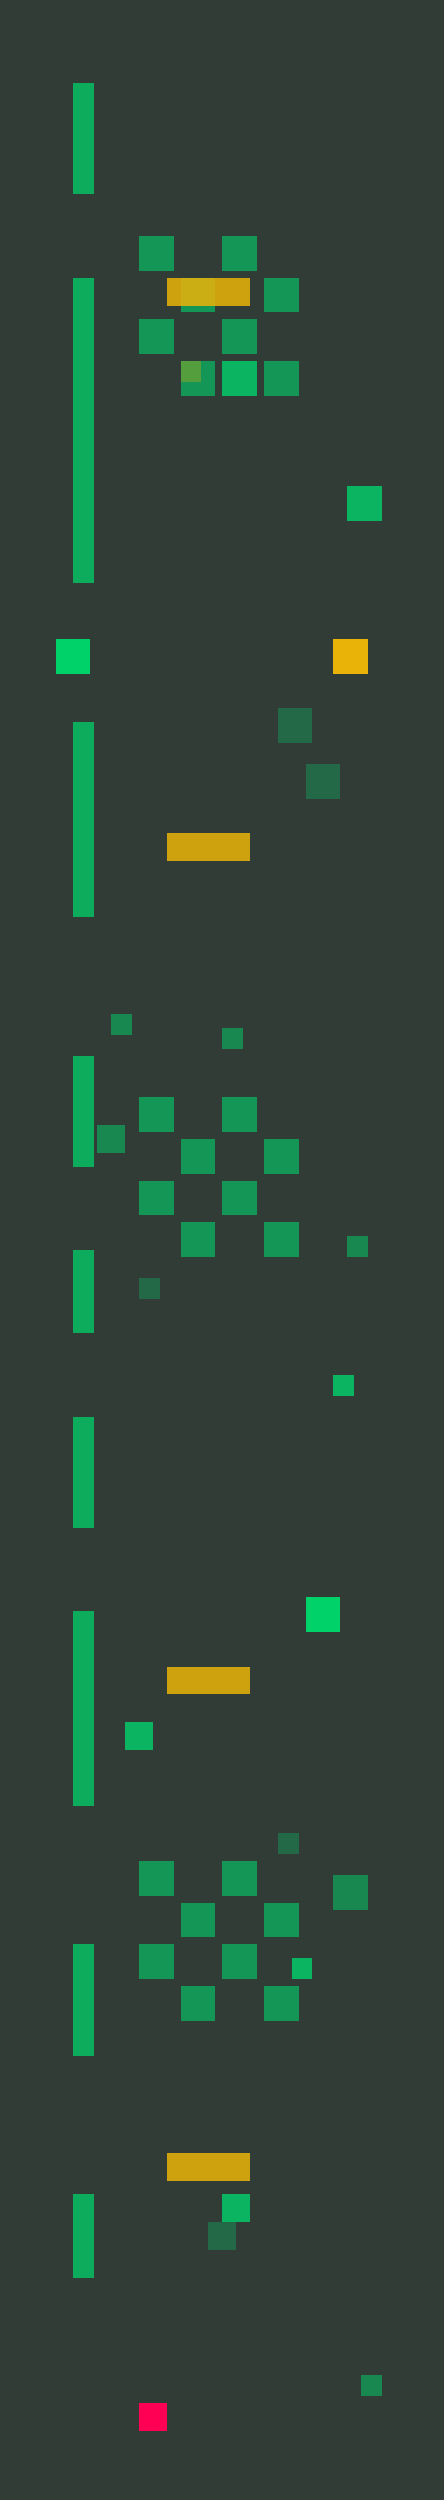
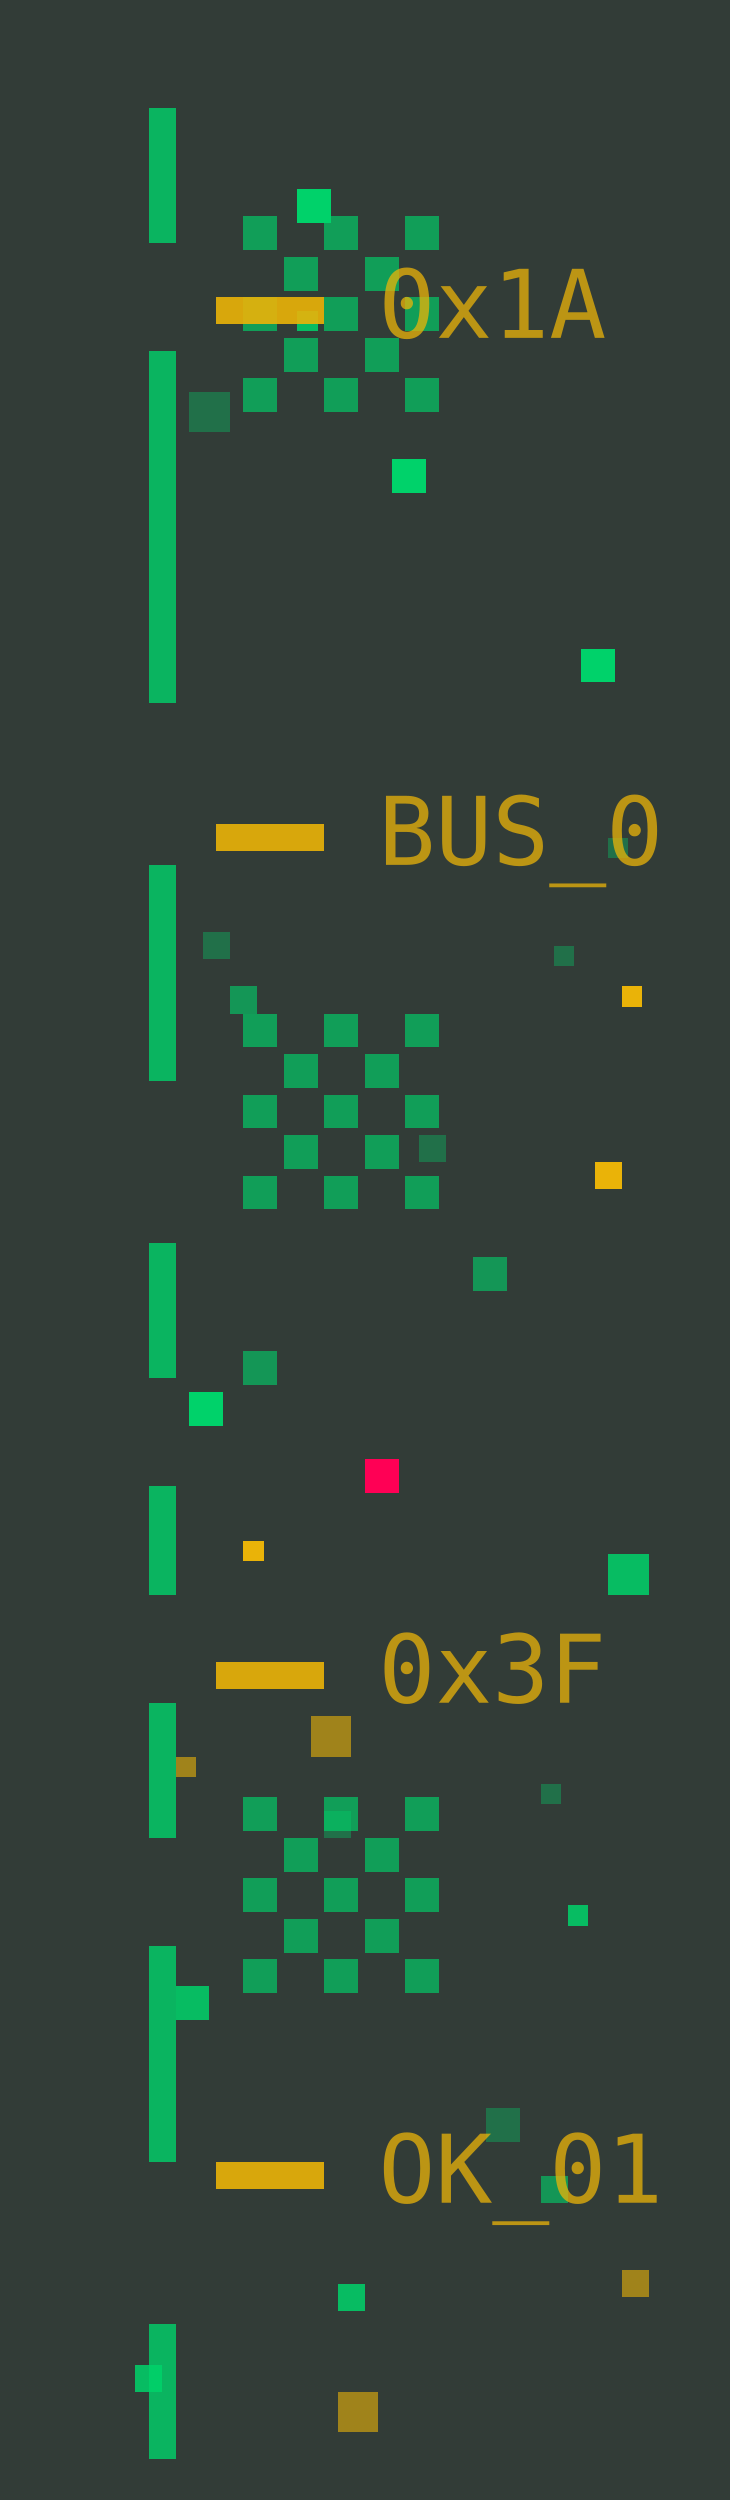
- <svg xmlns="http://www.w3.org/2000/svg" viewBox="0 0 32 180" width="32" height="180" shape-rendering="crispEdges">
+ <svg xmlns="http://www.w3.org/2000/svg" viewBox="0 0 54 185" width="54" height="185" shape-rendering="crispEdges">
  <defs>
    <style>
-       @keyframes ditherPulse {
-         0%, 100% { opacity: 0.35; }
-         50% { opacity: 0.95; }
-       }
+       @keyframes ditherPulse { 0%, 100% { opacity: 0.35; } 50% { opacity: 0.95; } }
      .pulse-px { animation: ditherPulse 2s infinite ease-in-out; }
    </style>
  </defs>
-   <rect width="32" height="180" fill="rgba(6, 18, 12, 0.82)" />
-   <line x1="6" y1="6" x2="6" y2="14" stroke="#00D26A" stroke-width="1.5" opacity="0.75" />
-   <line x1="6" y1="20" x2="6" y2="42" stroke="#00D26A" stroke-width="1.5" opacity="0.75" />
-   <line x1="6" y1="52" x2="6" y2="66" stroke="#00D26A" stroke-width="1.5" opacity="0.75" />
-   <line x1="6" y1="76" x2="6" y2="84" stroke="#00D26A" stroke-width="1.5" opacity="0.75" />
-   <line x1="6" y1="90" x2="6" y2="96" stroke="#00D26A" stroke-width="1.5" opacity="0.75" />
-   <line x1="6" y1="102" x2="6" y2="110" stroke="#00D26A" stroke-width="1.5" opacity="0.75" />
-   <line x1="6" y1="116" x2="6" y2="130" stroke="#00D26A" stroke-width="1.5" opacity="0.75" />
-   <line x1="6" y1="140" x2="6" y2="148" stroke="#00D26A" stroke-width="1.5" opacity="0.75" />
-   <line x1="6" y1="158" x2="6" y2="164" stroke="#00D26A" stroke-width="1.5" opacity="0.75" />
-   <rect x="10" y="17" width="2.5" height="2.5" fill="#00D26A" opacity="0.6" />
-   <rect x="16" y="17" width="2.5" height="2.5" fill="#00D26A" opacity="0.6" />
-   <rect x="13" y="20" width="2.5" height="2.5" fill="#00D26A" opacity="0.6" />
-   <rect x="19" y="20" width="2.5" height="2.5" fill="#00D26A" opacity="0.6" />
-   <rect x="10" y="23" width="2.5" height="2.5" fill="#00D26A" opacity="0.6" />
-   <rect x="16" y="23" width="2.5" height="2.5" fill="#00D26A" opacity="0.6" />
-   <rect x="13" y="26" width="2.5" height="2.5" fill="#00D26A" opacity="0.6" />
-   <rect x="19" y="26" width="2.5" height="2.5" fill="#00D26A" opacity="0.6" />
-   <rect x="10" y="79" width="2.5" height="2.5" fill="#00D26A" opacity="0.6" />
-   <rect x="16" y="79" width="2.5" height="2.5" fill="#00D26A" opacity="0.6" />
-   <rect x="13" y="82" width="2.5" height="2.5" fill="#00D26A" opacity="0.6" />
-   <rect x="19" y="82" width="2.5" height="2.5" fill="#00D26A" opacity="0.6" />
-   <rect x="10" y="85" width="2.5" height="2.5" fill="#00D26A" opacity="0.6" />
-   <rect x="16" y="85" width="2.5" height="2.5" fill="#00D26A" opacity="0.6" />
-   <rect x="13" y="88" width="2.5" height="2.5" fill="#00D26A" opacity="0.6" />
-   <rect x="19" y="88" width="2.5" height="2.5" fill="#00D26A" opacity="0.6" />
-   <rect x="10" y="134" width="2.5" height="2.5" fill="#00D26A" opacity="0.6" />
-   <rect x="16" y="134" width="2.5" height="2.5" fill="#00D26A" opacity="0.6" />
-   <rect x="13" y="137" width="2.5" height="2.5" fill="#00D26A" opacity="0.6" />
-   <rect x="19" y="137" width="2.5" height="2.5" fill="#00D26A" opacity="0.6" />
-   <rect x="10" y="140" width="2.5" height="2.5" fill="#00D26A" opacity="0.6" />
-   <rect x="16" y="140" width="2.5" height="2.5" fill="#00D26A" opacity="0.6" />
-   <rect x="13" y="143" width="2.5" height="2.5" fill="#00D26A" opacity="0.6" />
-   <rect x="19" y="143" width="2.5" height="2.5" fill="#00D26A" opacity="0.6" />
-   <rect x="4" y="46" width="2.5" height="2.5" fill="#00D26A" opacity="1.00" />
-   <rect x="10" y="92" width="1.5" height="1.5" fill="#00D26A" opacity="0.30" />
-   <rect x="15" y="160" width="2" height="2" fill="#00D26A" opacity="0.30" />
-   <rect x="16" y="26" width="2.5" height="2.5" fill="#00D26A" opacity="0.80" />
-   <rect x="22" y="55" width="2.5" height="2.5" fill="#00D26A" opacity="0.30" />
-   <rect x="13" y="26" width="1.5" height="1.5" fill="#EAB308" opacity="0.30" />
-   <rect x="24" y="99" width="1.5" height="1.5" fill="#00D26A" opacity="0.80" />
-   <rect x="26" y="171" width="1.5" height="1.5" fill="#00D26A" opacity="0.50" />
-   <rect x="9" y="124" width="2" height="2" fill="#00D26A" opacity="0.80" />
-   <rect x="25" y="89" width="1.5" height="1.5" fill="#00D26A" opacity="0.50" />
-   <rect x="16" y="74" width="1.5" height="1.5" fill="#00D26A" opacity="0.50" />
-   <rect x="10" y="173" width="2" height="2" fill="#FF0055" opacity="1.00" />
-   <rect x="8" y="73" width="1.5" height="1.5" fill="#00D26A" opacity="0.50" />
-   <rect x="22" y="115" width="2.5" height="2.5" fill="#00D26A" opacity="1.00" />
-   <rect x="20" y="132" width="1.5" height="1.5" fill="#00D26A" opacity="0.30" />
-   <rect x="24" y="46" width="2.5" height="2.5" fill="#EAB308" opacity="1.00" />
-   <rect x="16" y="158" width="2" height="2" fill="#00D26A" opacity="0.80" />
-   <rect x="25" y="35" width="2.5" height="2.5" fill="#00D26A" opacity="0.80" />
-   <rect x="7" y="81" width="2" height="2" fill="#00D26A" opacity="0.50" />
-   <rect x="20" y="51" width="2.5" height="2.5" fill="#00D26A" opacity="0.30" />
-   <rect x="24" y="135" width="2.5" height="2.5" fill="#00D26A" opacity="0.50" />
-   <rect x="21" y="141" width="1.5" height="1.5" fill="#00D26A" opacity="0.80" />
-   <rect x="12" y="20" width="6" height="2" fill="#EAB308" opacity="0.85" />
-   <rect x="12" y="60" width="6" height="2" fill="#EAB308" opacity="0.85" />
-   <rect x="12" y="120" width="6" height="2" fill="#EAB308" opacity="0.85" />
-   <rect x="12" y="155" width="6" height="2" fill="#EAB308" opacity="0.85" />
+   <rect width="54" height="185" fill="rgba(6, 18, 12, 0.82)" />
+   <line x1="12" y1="8" x2="12" y2="18" stroke="#00D26A" stroke-width="2" opacity="0.8" />
+   <line x1="12" y1="26" x2="12" y2="52" stroke="#00D26A" stroke-width="2" opacity="0.8" />
+   <line x1="12" y1="64" x2="12" y2="80" stroke="#00D26A" stroke-width="2" opacity="0.8" />
+   <line x1="12" y1="92" x2="12" y2="102" stroke="#00D26A" stroke-width="2" opacity="0.8" />
+   <line x1="12" y1="110" x2="12" y2="118" stroke="#00D26A" stroke-width="2" opacity="0.8" />
+   <line x1="12" y1="126" x2="12" y2="136" stroke="#00D26A" stroke-width="2" opacity="0.8" />
+   <line x1="12" y1="144" x2="12" y2="160" stroke="#00D26A" stroke-width="2" opacity="0.8" />
+   <line x1="12" y1="172" x2="12" y2="182" stroke="#00D26A" stroke-width="2" opacity="0.8" />
+   <rect x="18" y="16" width="2.5" height="2.5" fill="#00D26A" opacity="0.65" />
+   <rect x="24" y="16" width="2.5" height="2.5" fill="#00D26A" opacity="0.65" />
+   <rect x="30" y="16" width="2.5" height="2.5" fill="#00D26A" opacity="0.65" />
+   <rect x="21" y="19" width="2.5" height="2.5" fill="#00D26A" opacity="0.65" />
+   <rect x="27" y="19" width="2.5" height="2.5" fill="#00D26A" opacity="0.65" />
+   <rect x="18" y="22" width="2.5" height="2.5" fill="#00D26A" opacity="0.65" />
+   <rect x="24" y="22" width="2.5" height="2.5" fill="#00D26A" opacity="0.65" />
+   <rect x="30" y="22" width="2.5" height="2.5" fill="#00D26A" opacity="0.65" />
+   <rect x="21" y="25" width="2.5" height="2.5" fill="#00D26A" opacity="0.65" />
+   <rect x="27" y="25" width="2.5" height="2.5" fill="#00D26A" opacity="0.65" />
+   <rect x="18" y="28" width="2.5" height="2.5" fill="#00D26A" opacity="0.65" />
+   <rect x="24" y="28" width="2.5" height="2.5" fill="#00D26A" opacity="0.65" />
+   <rect x="30" y="28" width="2.5" height="2.5" fill="#00D26A" opacity="0.65" />
+   <rect x="18" y="75" width="2.5" height="2.5" fill="#00D26A" opacity="0.65" />
+   <rect x="24" y="75" width="2.5" height="2.5" fill="#00D26A" opacity="0.65" />
+   <rect x="30" y="75" width="2.5" height="2.5" fill="#00D26A" opacity="0.65" />
+   <rect x="21" y="78" width="2.5" height="2.5" fill="#00D26A" opacity="0.65" />
+   <rect x="27" y="78" width="2.5" height="2.5" fill="#00D26A" opacity="0.65" />
+   <rect x="18" y="81" width="2.5" height="2.5" fill="#00D26A" opacity="0.65" />
+   <rect x="24" y="81" width="2.5" height="2.5" fill="#00D26A" opacity="0.65" />
+   <rect x="30" y="81" width="2.5" height="2.5" fill="#00D26A" opacity="0.65" />
+   <rect x="21" y="84" width="2.5" height="2.5" fill="#00D26A" opacity="0.65" />
+   <rect x="27" y="84" width="2.5" height="2.5" fill="#00D26A" opacity="0.65" />
+   <rect x="18" y="87" width="2.5" height="2.5" fill="#00D26A" opacity="0.65" />
+   <rect x="24" y="87" width="2.5" height="2.5" fill="#00D26A" opacity="0.65" />
+   <rect x="30" y="87" width="2.5" height="2.5" fill="#00D26A" opacity="0.65" />
+   <rect x="18" y="133" width="2.5" height="2.5" fill="#00D26A" opacity="0.65" />
+   <rect x="24" y="133" width="2.5" height="2.5" fill="#00D26A" opacity="0.65" />
+   <rect x="30" y="133" width="2.5" height="2.5" fill="#00D26A" opacity="0.65" />
+   <rect x="21" y="136" width="2.5" height="2.5" fill="#00D26A" opacity="0.65" />
+   <rect x="27" y="136" width="2.5" height="2.5" fill="#00D26A" opacity="0.65" />
+   <rect x="18" y="139" width="2.5" height="2.5" fill="#00D26A" opacity="0.65" />
+   <rect x="24" y="139" width="2.5" height="2.5" fill="#00D26A" opacity="0.65" />
+   <rect x="30" y="139" width="2.5" height="2.5" fill="#00D26A" opacity="0.65" />
+   <rect x="21" y="142" width="2.5" height="2.5" fill="#00D26A" opacity="0.65" />
+   <rect x="27" y="142" width="2.5" height="2.5" fill="#00D26A" opacity="0.65" />
+   <rect x="18" y="145" width="2.5" height="2.5" fill="#00D26A" opacity="0.65" />
+   <rect x="24" y="145" width="2.5" height="2.5" fill="#00D26A" opacity="0.65" />
+   <rect x="30" y="145" width="2.5" height="2.5" fill="#00D26A" opacity="0.65" />
+   <rect x="36" y="156" width="2.5" height="2.5" fill="#00D26A" opacity="0.35" />
+   <rect x="35" y="93" width="2.5" height="2.5" fill="#00D26A" opacity="0.60" />
+   <rect x="14" y="29" width="3" height="3" fill="#00D26A" opacity="0.35" />
+   <rect x="46" y="73" width="1.5" height="1.5" fill="#EAB308" opacity="1.00" />
+   <rect x="13" y="147" width="2.5" height="2.5" fill="#00D26A" opacity="0.85" />
+   <rect x="10" y="175" width="2" height="2" fill="#00D26A" opacity="0.85" />
+   <rect x="14" y="103" width="2.5" height="2.5" fill="#00D26A" opacity="1.00" />
+   <rect x="18" y="100" width="2.5" height="2.5" fill="#00D26A" opacity="0.60" />
+   <rect x="46" y="168" width="2" height="2" fill="#EAB308" opacity="0.60" />
+   <rect x="25" y="169" width="2" height="2" fill="#00D26A" opacity="0.85" />
+   <rect x="22" y="14" width="2.5" height="2.5" fill="#00D26A" opacity="1.00" />
+   <rect x="44" y="86" width="2" height="2" fill="#EAB308" opacity="1.00" />
+   <rect x="17" y="73" width="2" height="2" fill="#00D26A" opacity="0.60" />
+   <rect x="45" y="115" width="3" height="3" fill="#00D26A" opacity="0.85" />
+   <rect x="40" y="132" width="1.5" height="1.5" fill="#00D26A" opacity="0.35" />
+   <rect x="18" y="114" width="1.5" height="1.5" fill="#EAB308" opacity="1.00" />
+   <rect x="41" y="70" width="1.5" height="1.5" fill="#00D26A" opacity="0.35" />
+   <rect x="29" y="34" width="2.5" height="2.5" fill="#00D26A" opacity="1.00" />
+   <rect x="24" y="134" width="2" height="2" fill="#00D26A" opacity="0.35" />
+   <rect x="40" y="161" width="2" height="2" fill="#00D26A" opacity="0.60" />
+   <rect x="42" y="141" width="1.5" height="1.5" fill="#00D26A" opacity="0.85" />
+   <rect x="31" y="84" width="2" height="2" fill="#00D26A" opacity="0.35" />
+   <rect x="13" y="130" width="1.5" height="1.5" fill="#EAB308" opacity="0.60" />
+   <rect x="43" y="48" width="2.5" height="2.5" fill="#00D26A" opacity="1.00" />
+   <rect x="27" y="108" width="2.5" height="2.5" fill="#FF0055" opacity="1.00" />
+   <rect x="15" y="69" width="2" height="2" fill="#00D26A" opacity="0.35" />
+   <rect x="45" y="62" width="1.5" height="1.5" fill="#00D26A" opacity="0.35" />
+   <rect x="22" y="23" width="1.5" height="1.5" fill="#00D26A" opacity="0.85" />
+   <rect x="25" y="177" width="3" height="3" fill="#EAB308" opacity="0.60" />
+   <rect x="23" y="127" width="3" height="3" fill="#EAB308" opacity="0.60" />
+   <rect x="16" y="22" width="8" height="2" fill="#EAB308" opacity="0.9" />
+   <text x="28" y="25" fill="#EAB308" font-size="7" font-family="monospace" opacity="0.75">0x1A</text>
+   <rect x="16" y="61" width="8" height="2" fill="#EAB308" opacity="0.9" />
+   <text x="28" y="64" fill="#EAB308" font-size="7" font-family="monospace" opacity="0.75">BUS_0</text>
+   <rect x="16" y="123" width="8" height="2" fill="#EAB308" opacity="0.9" />
+   <text x="28" y="126" fill="#EAB308" font-size="7" font-family="monospace" opacity="0.75">0x3F</text>
+   <rect x="16" y="160" width="8" height="2" fill="#EAB308" opacity="0.9" />
+   <text x="28" y="163" fill="#EAB308" font-size="7" font-family="monospace" opacity="0.75">OK_01</text>
</svg>
